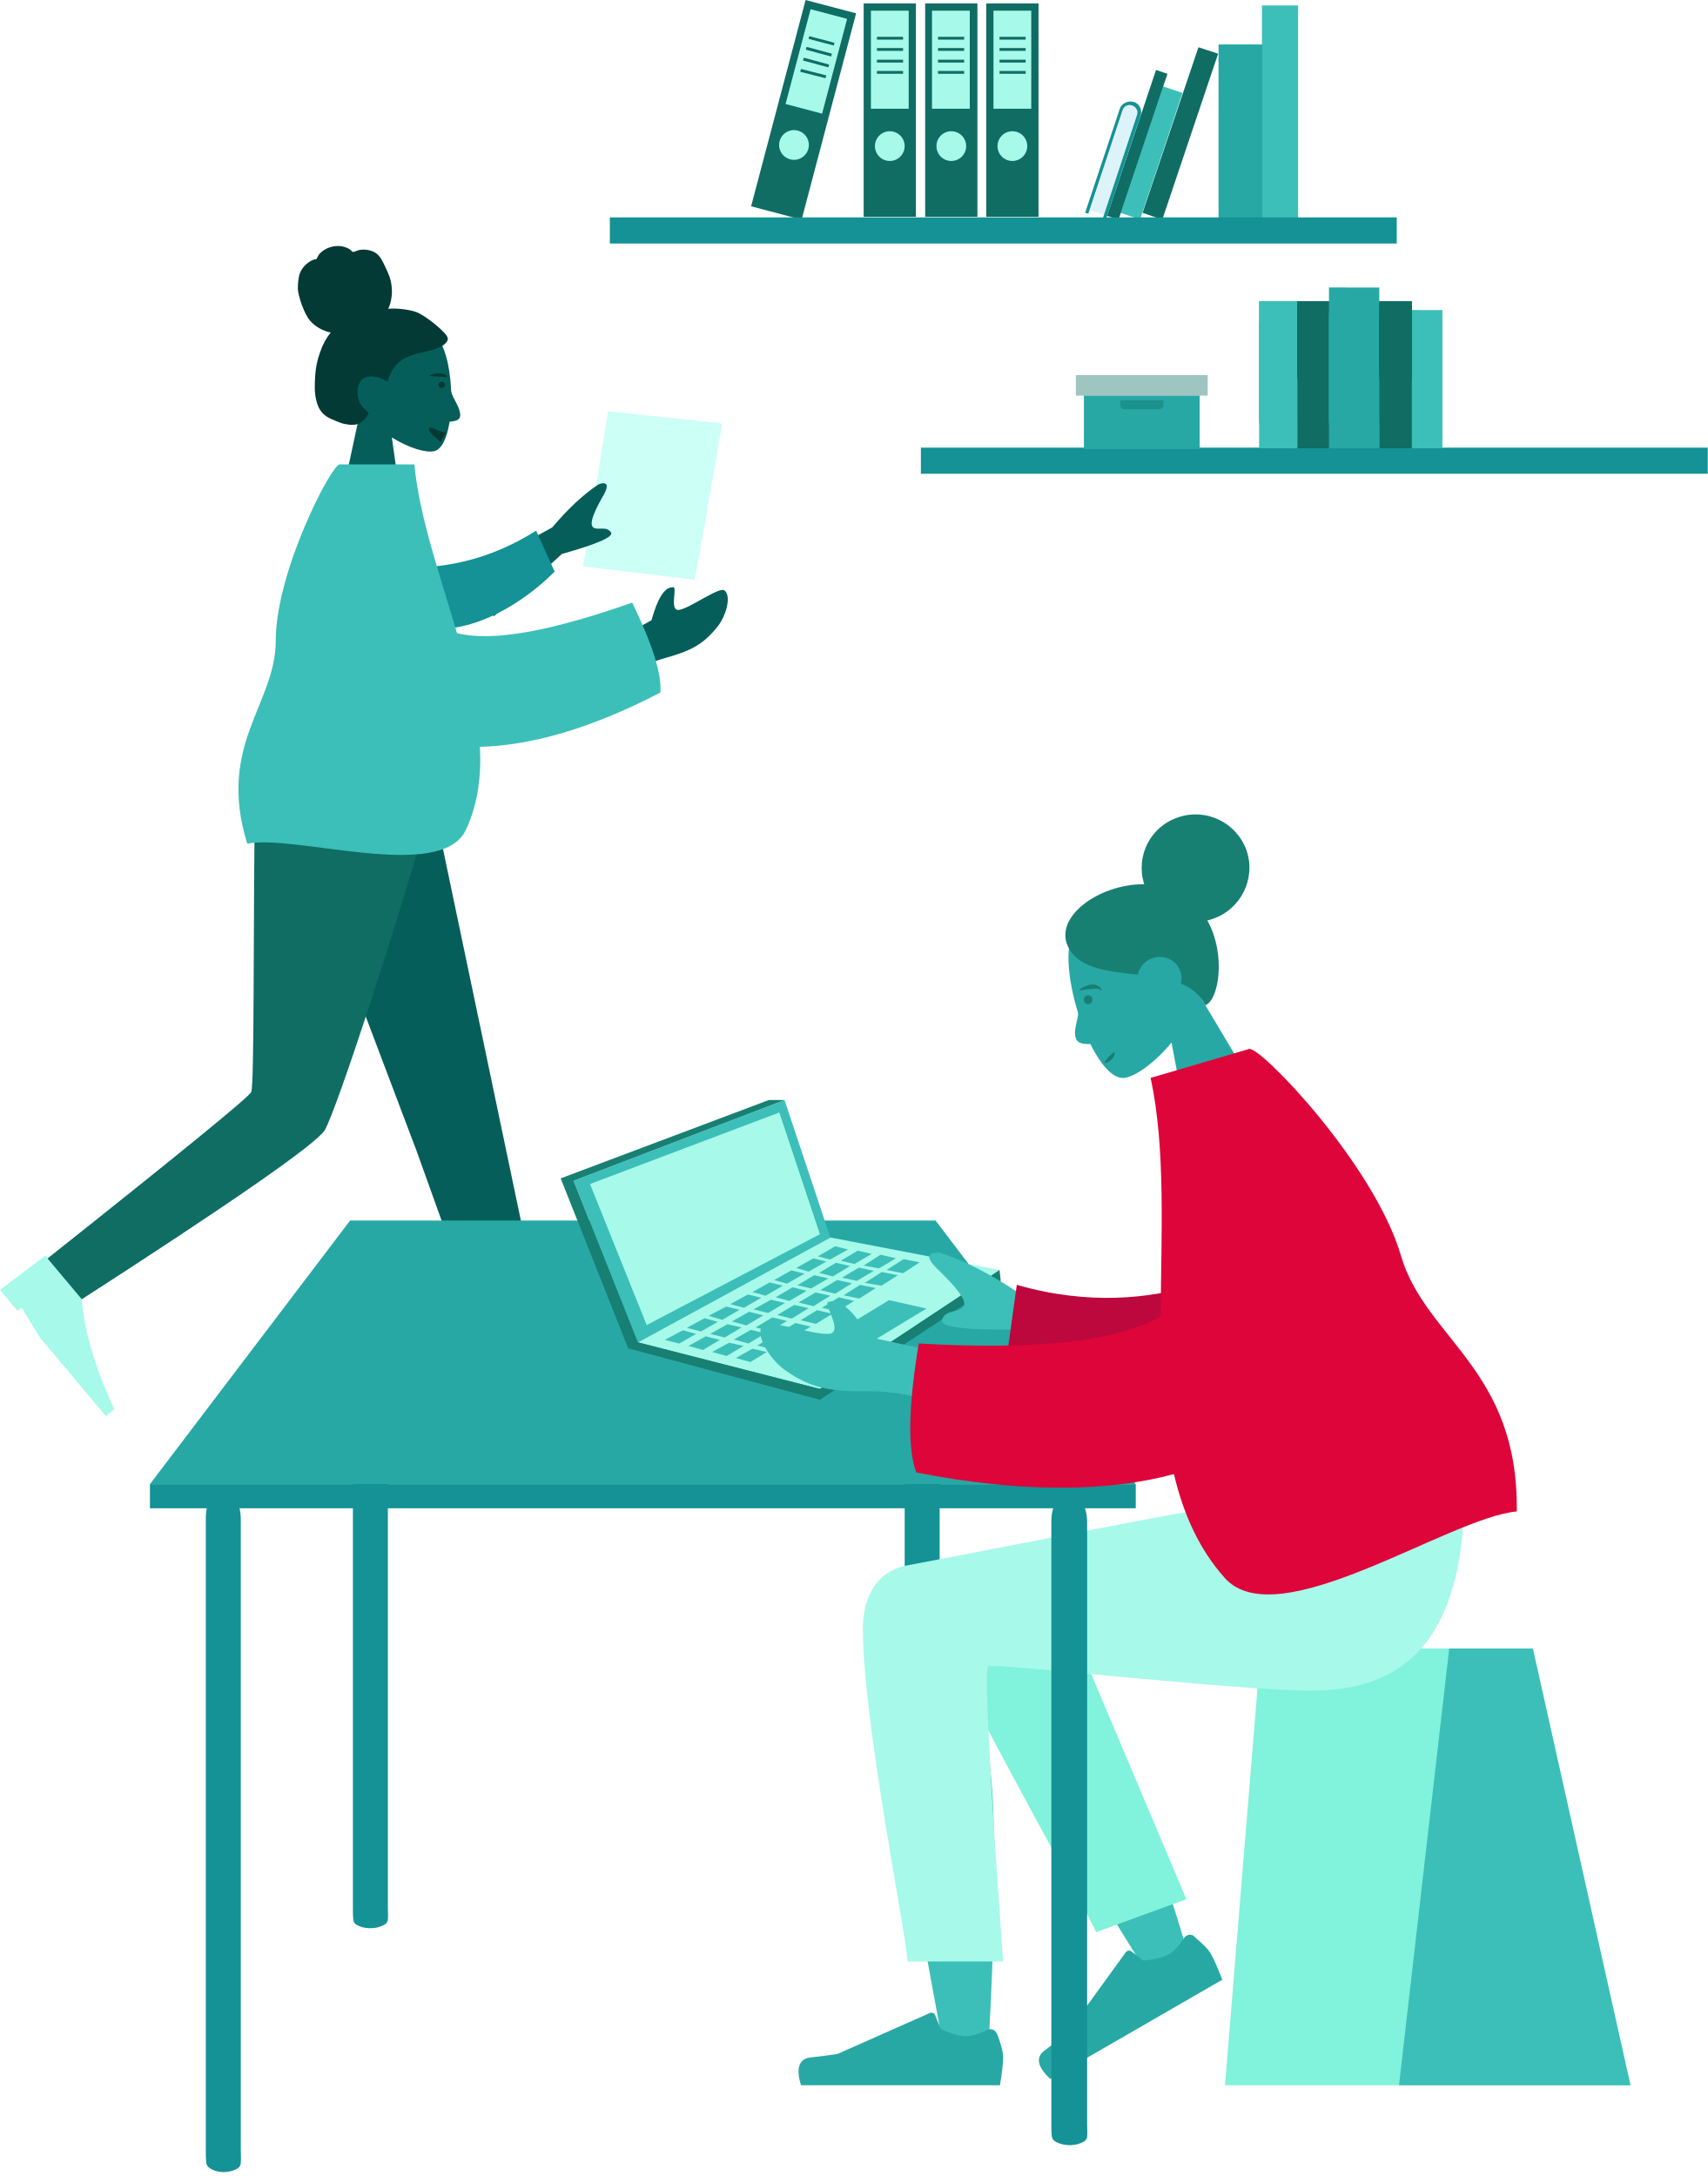
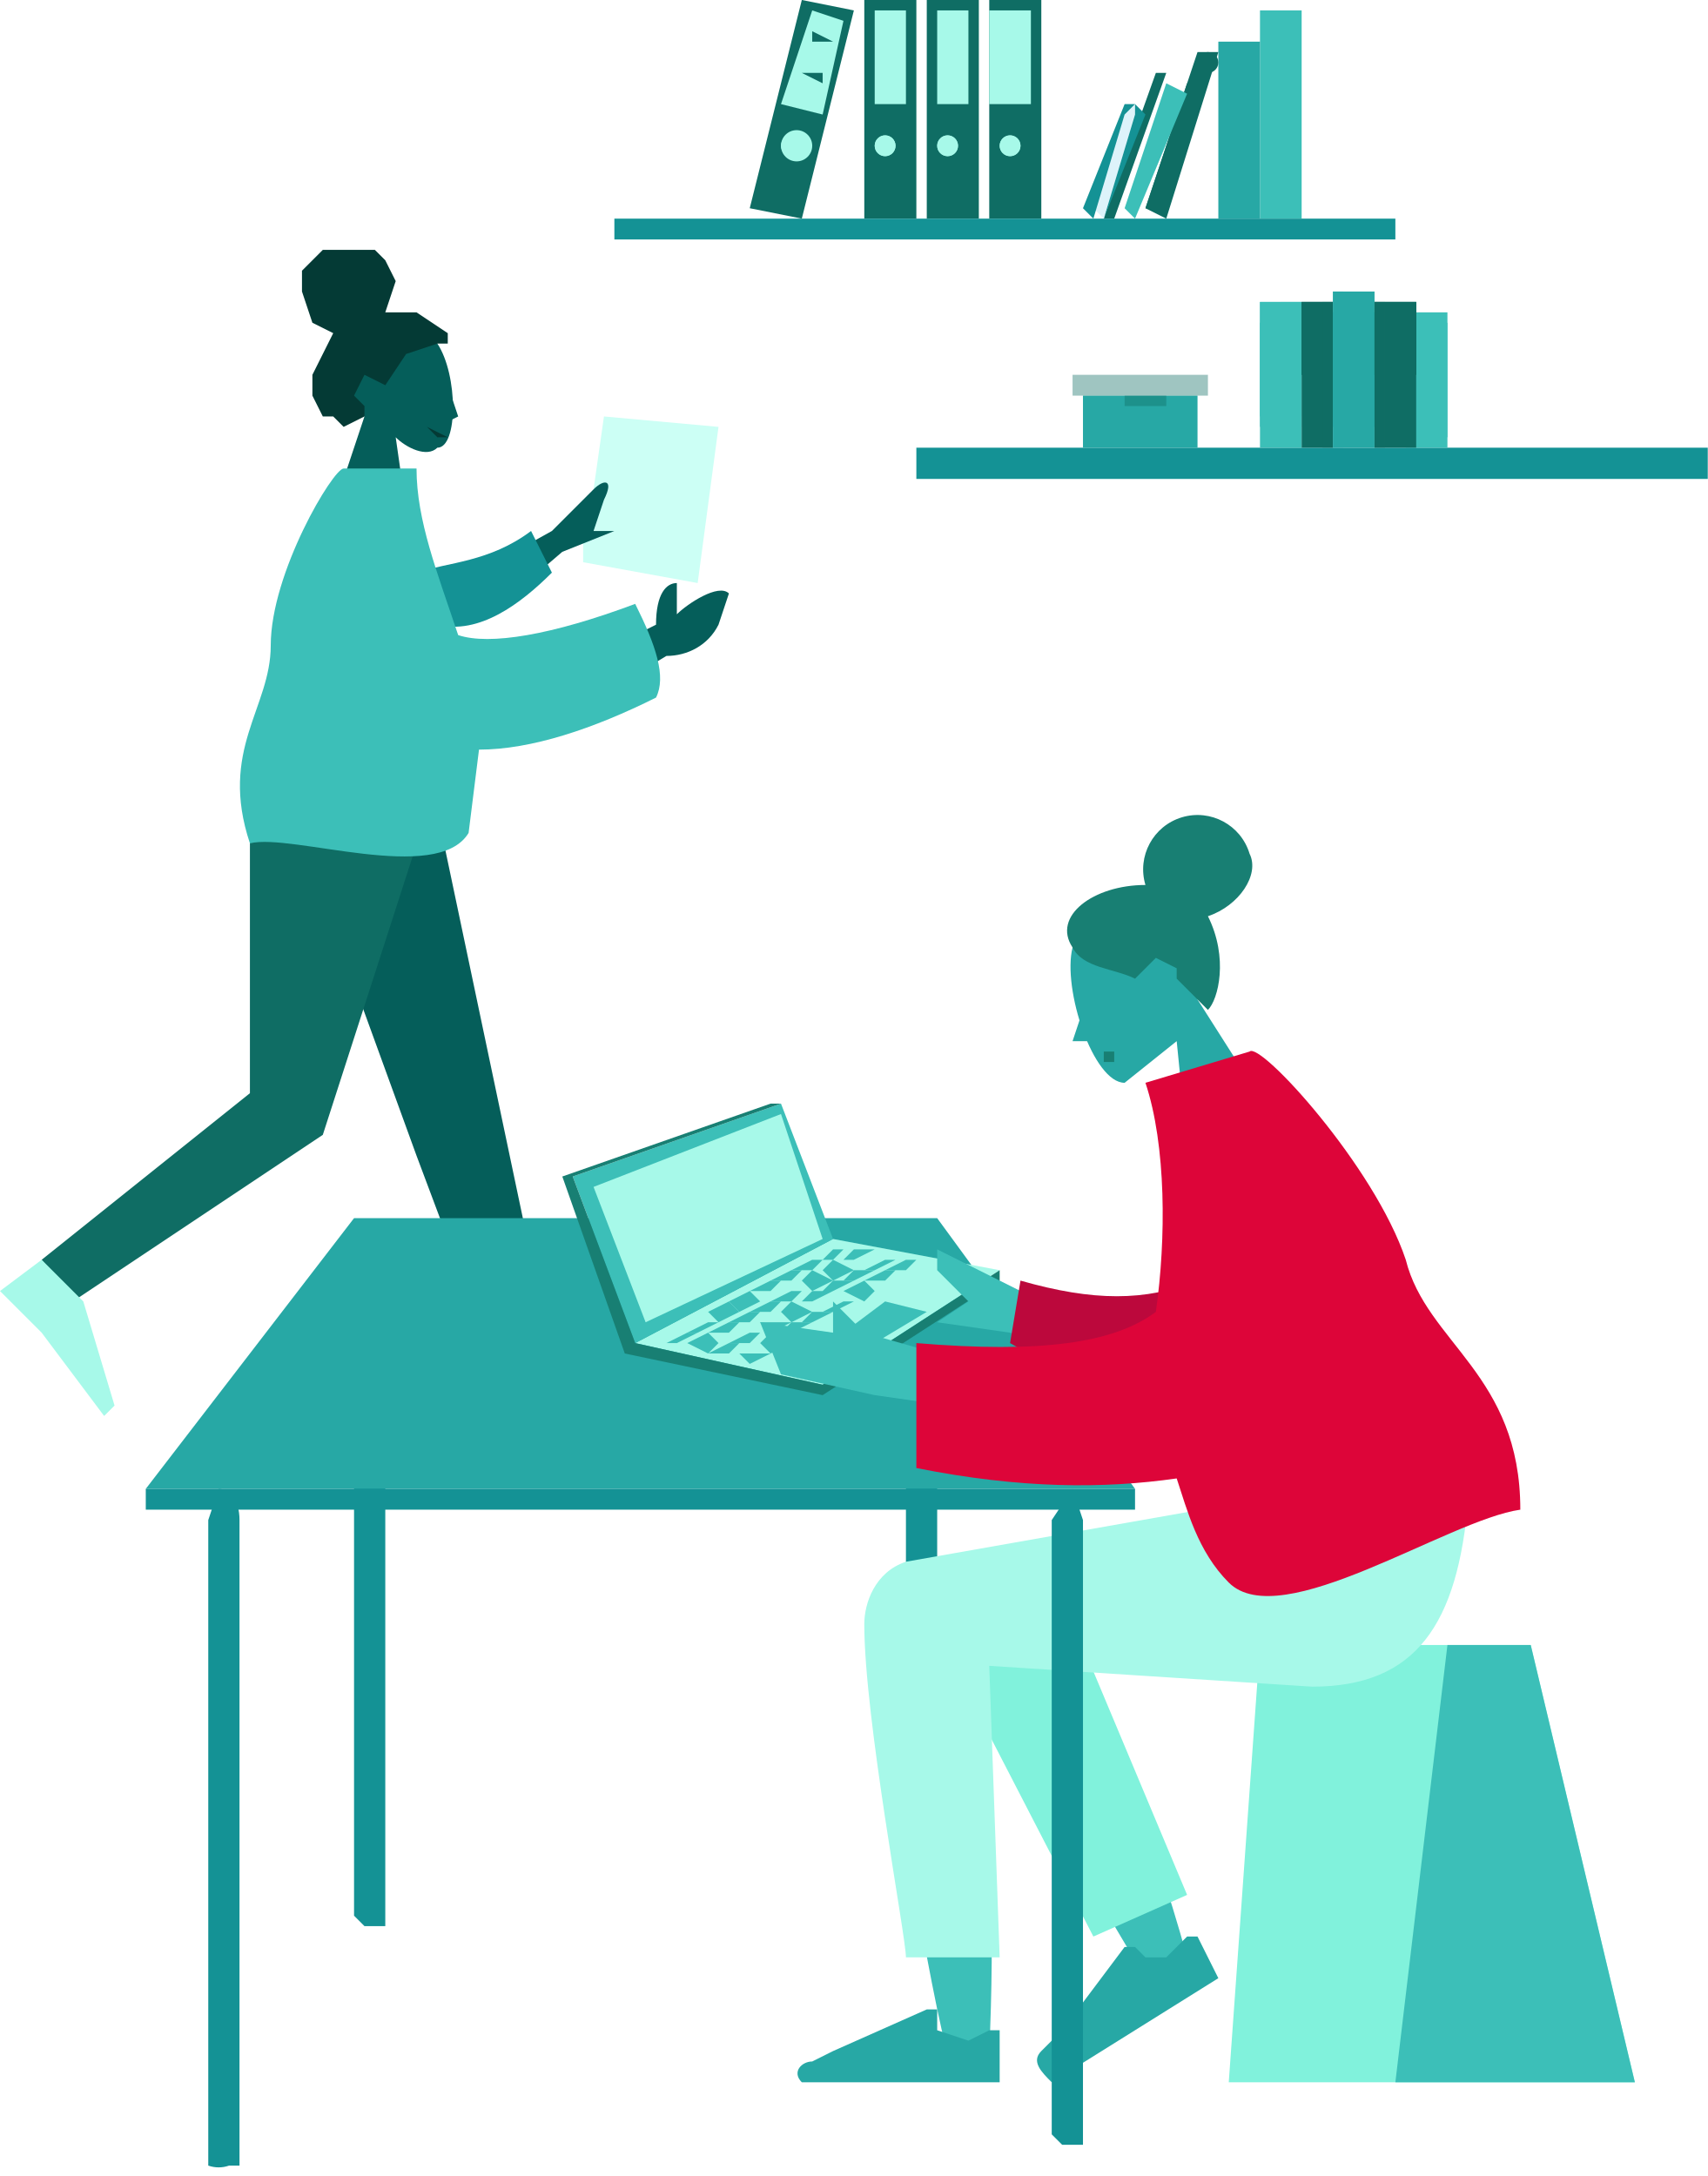
- <svg xmlns="http://www.w3.org/2000/svg" width="164" height="209" viewBox="0 0 164 209" fill="none">
-   <path d="M56.003 54.403L66.693 55.677C66.963 54.673 69.356 40.664 69.356 40.664L58.396 39.506C58.396 39.506 57.817 43.056 57.238 46.684C57.161 47.109 57.122 47.495 57.045 47.919C57.006 48.228 56.929 48.575 56.891 48.884C56.852 49.038 56.852 49.193 56.813 49.347C56.775 49.579 56.736 49.849 56.698 50.081C56.698 50.158 56.698 50.235 56.698 50.312C56.736 50.428 56.775 50.544 56.852 50.621C57.238 51.007 58.126 50.466 58.589 51.123C58.782 51.431 58.048 51.894 56.312 52.473C56.157 53.438 56.041 54.133 56.003 54.403Z" fill="#CCFFF5" />
-   <path d="M58.859 65.749C60.558 64.514 62.14 63.704 63.606 63.28C66.424 62.508 67.543 61.89 68.932 60.154C69.666 59.227 70.283 57.336 69.588 56.719C69.125 56.294 66.385 58.34 65.266 58.571C64.147 58.803 65.189 56.14 64.571 56.41C63.8 56.41 63.143 57.49 62.565 59.575L58.628 61.736L58.859 65.749Z" fill="#055E5A" />
-   <path d="M27.56 77.637L40.025 110.596L48.747 134.91H53.726L41.723 77.637H27.56Z" fill="#055E5A" />
-   <path d="M24.472 77.637C24.317 88.945 24.433 104.189 24.125 104.884C23.932 105.347 17.371 110.711 4.48 120.939L7.066 125.3C22.349 115.458 30.377 109.862 31.187 108.55C32.345 106.582 38.25 88.443 41.299 77.637H24.472Z" fill="#0F6D64" />
-   <path d="M0 123.897L4.343 120.606L7.84 124.775C8.113 127.922 9.148 131.436 10.97 135.349L10.171 136.019L3.846 128.48L2.072 125.585L1.687 125.908L0 123.897Z" fill="#A7F9E9" />
-   <path d="M48.284 139.579L48.554 134.138H53.996C56.582 135.952 59.939 137.418 64.108 138.537V139.579H54.266L50.908 139.078V139.579H48.284Z" fill="#A7F9E9" />
-   <path d="M34.584 39.546C33.387 38.156 32.577 36.419 32.731 34.49C33.117 28.932 40.836 30.167 42.341 32.946C43.846 35.763 43.653 42.826 41.723 43.328C40.952 43.521 39.292 43.058 37.632 42.016L38.675 49.464H32.461L34.584 39.546Z" fill="#055E5A" />
-   <path d="M39.871 29.935C39.022 29.665 37.787 29.588 37.285 29.665C37.594 28.97 37.71 28.16 37.594 27.388C37.517 26.655 37.169 25.999 36.861 25.343C36.706 25.034 36.552 24.725 36.32 24.493C36.089 24.262 35.78 24.108 35.433 24.03C35.085 23.953 34.738 23.953 34.429 24.03C34.275 24.069 34.159 24.146 34.005 24.185C33.85 24.223 33.773 24.146 33.696 24.03C33.426 23.799 33.04 23.683 32.731 23.644C32.345 23.606 31.998 23.644 31.65 23.76C31.303 23.876 30.994 24.069 30.724 24.339C30.608 24.455 30.531 24.609 30.454 24.764C30.415 24.841 30.415 24.879 30.377 24.879C30.3 24.918 30.261 24.918 30.184 24.918C29.605 25.111 29.103 25.574 28.833 26.153C28.679 26.5 28.602 27.079 28.602 27.774C28.64 28.43 29.219 30.205 29.798 30.823C30.3 31.402 31.033 31.788 31.766 31.942C31.303 32.482 30.956 33.177 30.724 33.872C30.454 34.605 30.3 35.415 30.261 36.187C30.223 36.959 30.184 37.731 30.377 38.464C30.531 39.159 30.879 39.738 31.496 40.085C31.766 40.24 32.075 40.355 32.345 40.471C32.615 40.587 32.924 40.703 33.233 40.741C33.812 40.857 34.468 40.857 34.892 40.394C35.047 40.24 35.24 40.008 35.355 39.815C35.394 39.738 35.433 39.699 35.355 39.622C35.278 39.545 35.201 39.468 35.124 39.391C34.661 39.005 34.391 38.503 34.352 37.924C34.275 37.306 34.429 36.535 35.047 36.264C35.78 35.956 36.59 36.303 37.208 36.65C37.478 35.685 38.057 34.798 38.945 34.373C39.909 33.872 41.067 33.833 42.071 33.408C42.341 33.293 42.611 33.177 42.804 32.945C42.881 32.868 42.997 32.714 42.997 32.598C43.035 32.444 42.92 32.289 42.843 32.173C42.379 31.556 40.72 30.205 39.871 29.935Z" fill="#043A35" />
-   <path d="M43.267 37.114C43.228 38.041 44.077 38.812 44.193 39.739C44.309 40.665 43.113 40.395 42.495 40.626" fill="#055E5A" />
-   <path d="M42.843 41.514C42.225 41.514 41.801 41.128 41.222 41.051C41.067 41.63 42.032 42.093 42.302 42.479" fill="#043A35" />
-   <path d="M42.418 37.27C42.589 37.27 42.727 37.132 42.727 36.961C42.727 36.791 42.589 36.652 42.418 36.652C42.248 36.652 42.109 36.791 42.109 36.961C42.109 37.132 42.248 37.27 42.418 37.27Z" fill="#043A35" />
-   <path d="M42.958 36.227C42.804 35.687 41.569 35.802 41.222 36.111L42.958 36.227Z" fill="#043A35" />
-   <path d="M44.039 55.6L53.031 50.66C54.536 48.885 56.003 47.495 57.47 46.53C57.894 46.337 58.705 46.222 57.971 47.534C57.238 48.807 56.543 50.197 56.929 50.621C57.315 51.007 58.203 50.467 58.666 51.123C58.975 51.548 57.392 52.242 53.958 53.207L47.435 59.189L44.039 55.6Z" fill="#055E5A" />
-   <path d="M39.639 54.519C42.804 54.481 46.972 53.825 51.487 50.969L53.263 54.905C50.175 57.993 45.814 60.501 42.032 60.386C39.022 60.27 37.478 56.681 39.639 54.519Z" fill="#149295" />
-   <path d="M43.885 60.81C47.243 61.659 52.839 60.656 60.712 57.877C62.68 61.929 63.568 64.785 63.413 66.522C56.66 70.034 50.871 71.616 46.085 71.732C46.239 74.549 45.892 77.251 44.734 79.721C42.341 84.776 28.409 80.107 23.739 81.033C20.806 71.5 26.48 67.641 26.48 61.543C26.48 54.867 31.844 44.601 32.616 44.601H39.794C40.257 49.618 42.264 55.252 43.885 60.81Z" fill="#3CBFB8" />
-   <path d="M99.73 0.332H94.713V20.825H99.73V0.332Z" fill="#0F6D64" />
-   <path d="M99.035 1.027H95.407V10.444H99.035V1.027Z" fill="#A7F9E9" />
-   <path d="M98.495 6.816H95.986V7.087H98.495V6.816Z" fill="#0F6D64" />
-   <path d="M98.495 5.735H95.986V6.006H98.495V5.735Z" fill="#0F6D64" />
-   <path d="M98.495 4.616H95.986V4.886H98.495V4.616Z" fill="#0F6D64" />
-   <path d="M98.495 3.536H95.986V3.806H98.495V3.536Z" fill="#0F6D64" />
-   <path d="M97.221 15.461C98.01 15.461 98.649 14.822 98.649 14.033C98.649 13.245 98.01 12.605 97.221 12.605C96.432 12.605 95.793 13.245 95.793 14.033C95.793 14.822 96.432 15.461 97.221 15.461Z" fill="#A7F9E9" />
-   <path d="M97.221 15.115C97.818 15.115 98.302 14.632 98.302 14.035C98.302 13.438 97.818 12.954 97.221 12.954C96.624 12.954 96.141 13.438 96.141 14.035C96.141 14.632 96.624 15.115 97.221 15.115Z" fill="#A7F9E9" />
-   <path d="M93.863 0.332H88.846V20.825H93.863V0.332Z" fill="#0F6D64" />
-   <path d="M93.13 1.027H89.502V10.444H93.13V1.027Z" fill="#A7F9E9" />
-   <path d="M92.59 6.816H90.081V7.087H92.59V6.816Z" fill="#0F6D64" />
-   <path d="M92.59 5.735H90.081V6.006H92.59V5.735Z" fill="#0F6D64" />
-   <path d="M92.59 4.616H90.081V4.886H92.59V4.616Z" fill="#0F6D64" />
-   <path d="M92.59 3.536H90.081V3.806H92.59V3.536Z" fill="#0F6D64" />
-   <path d="M91.355 15.461C92.143 15.461 92.783 14.822 92.783 14.033C92.783 13.245 92.143 12.605 91.355 12.605C90.566 12.605 89.927 13.245 89.927 14.033C89.927 14.822 90.566 15.461 91.355 15.461Z" fill="#A7F9E9" />
-   <path d="M91.355 15.115C91.952 15.115 92.436 14.632 92.436 14.035C92.436 13.438 91.952 12.954 91.355 12.954C90.758 12.954 90.274 13.438 90.274 14.035C90.274 14.632 90.758 15.115 91.355 15.115Z" fill="#A7F9E9" />
-   <path d="M87.959 0.332H82.941V20.825H87.959V0.332Z" fill="#0F6D64" />
-   <path d="M87.263 1.027H83.636V10.444H87.263V1.027Z" fill="#A7F9E9" />
-   <path d="M86.723 6.816H84.215V7.087H86.723V6.816Z" fill="#0F6D64" />
-   <path d="M86.723 5.735H84.215V6.006H86.723V5.735Z" fill="#0F6D64" />
-   <path d="M86.723 4.616H84.215V4.886H86.723V4.616Z" fill="#0F6D64" />
-   <path d="M86.723 3.536H84.215V3.806H86.723V3.536Z" fill="#0F6D64" />
-   <path d="M85.449 15.461C86.238 15.461 86.877 14.822 86.877 14.033C86.877 13.245 86.238 12.605 85.449 12.605C84.661 12.605 84.022 13.245 84.022 14.033C84.022 14.822 84.661 15.461 85.449 15.461Z" fill="#A7F9E9" />
-   <path d="M85.449 15.115C86.046 15.115 86.529 14.632 86.529 14.035C86.529 13.438 86.046 12.954 85.449 12.954C84.852 12.954 84.368 13.438 84.368 14.035C84.368 14.632 84.852 15.115 85.449 15.115Z" fill="#A7F9E9" />
-   <path d="M77.363 -0L72.131 19.814L76.982 21.095L82.214 1.28L77.363 -0Z" fill="#0F6D64" />
-   <path d="M77.844 0.885L75.44 9.99L78.948 10.916L81.351 1.811L77.844 0.885Z" fill="#A7F9E9" />
-   <path d="M76.844 6.894L79.275 7.512L79.352 7.242L76.921 6.624L76.844 6.894Z" fill="#0F6D64" />
-   <path d="M77.114 5.813L79.546 6.469L79.623 6.199L77.191 5.543L77.114 5.813Z" fill="#0F6D64" />
-   <path d="M77.384 4.771L79.815 5.427L79.892 5.157L77.461 4.501L77.384 4.771Z" fill="#0F6D64" />
-   <path d="M77.716 3.472L77.647 3.733L80.073 4.373L80.142 4.112L77.716 3.472Z" fill="#0F6D64" />
-   <path d="M77.63 14.289C77.831 13.526 77.376 12.745 76.613 12.543C75.851 12.342 75.07 12.797 74.868 13.56C74.667 14.322 75.122 15.104 75.885 15.305C76.647 15.506 77.428 15.051 77.63 14.289Z" fill="#A7F9E9" />
-   <path d="M77.284 14.194C77.436 13.617 77.092 13.026 76.515 12.873C75.938 12.721 75.347 13.065 75.194 13.642C75.042 14.219 75.386 14.81 75.963 14.963C76.54 15.115 77.131 14.771 77.284 14.194Z" fill="#A7F9E9" />
-   <path d="M124.661 0.525H121.188V21.096H124.661V0.525Z" fill="#3CBFB8" />
-   <path d="M123.388 3.303H122.5V19.705H123.388V3.303Z" fill="#3CBFB8" />
-   <path d="M121.226 4.27H117.02V21.096H121.226V4.27Z" fill="#27A8A5" />
-   <path fill-rule="evenodd" clip-rule="evenodd" d="M109.725 20.44L115.089 4.539L116.98 5.157L111.616 21.096L109.725 20.44Z" fill="#0F6D64" />
-   <path d="M116.001 6.606C116.089 6.343 115.947 6.059 115.684 5.971C115.422 5.883 115.137 6.024 115.049 6.287C114.961 6.55 115.103 6.834 115.365 6.922C115.628 7.01 115.912 6.869 116.001 6.606Z" fill="#0F6D64" />
-   <path d="M114.478 7.808L110.427 19.883L111.415 20.214L115.466 8.139L114.478 7.808Z" fill="#0F6D64" />
-   <path d="M111.694 8.301L107.618 20.449L109.484 21.075L113.56 8.927L111.694 8.301Z" fill="#3CBFB8" />
-   <path d="M111.016 6.719L106.314 20.733L107.412 21.102L112.114 7.088L111.016 6.719Z" fill="#0F6D64" />
-   <path fill-rule="evenodd" clip-rule="evenodd" d="M107.796 10.637L104.631 20.17L106.059 20.633L109.223 11.101C109.339 10.715 109.146 10.29 108.76 10.174C108.336 10.02 107.911 10.252 107.796 10.637Z" fill="#DDF3FA" />
-   <path fill-rule="evenodd" clip-rule="evenodd" d="M107.525 10.483L104.206 20.441L104.515 20.518L107.795 10.599C107.911 10.213 108.336 9.982 108.722 10.136C109.107 10.252 109.339 10.676 109.185 11.062L105.904 20.981L106.213 21.058L109.532 11.101C109.725 10.561 109.416 9.943 108.876 9.789C108.297 9.634 107.68 9.943 107.525 10.483Z" fill="#149295" />
-   <path d="M58.565 23.389L134.131 23.389L134.131 20.88L58.565 20.88L58.565 23.389Z" fill="#149295" />
-   <path d="M88.434 45.504L164 45.504L164 42.995L88.434 42.995L88.434 45.504Z" fill="#149295" />
-   <path d="M124.583 28.931H120.917V43.056H124.583V28.931Z" fill="#3CBFB8" />
-   <path d="M124.583 30.977H120.917V40.664H124.583V30.977Z" fill="#3CBFB8" />
-   <path d="M124.583 28.931H120.917V40.316H124.583V28.931Z" fill="#3CBFB8" />
-   <path opacity="0.4" d="M124.584 28.932H123.349V43.057H124.584V28.932Z" fill="#3CBFB8" />
-   <path d="M127.71 28.931H124.584V43.056H127.71V28.931Z" fill="#0F6D64" />
-   <path d="M127.71 29.356H124.584V36.419H127.71V29.356Z" fill="#0F6D64" />
-   <path d="M127.71 28.931H124.584V35.993H127.71V28.931Z" fill="#0F6D64" />
-   <path opacity="0.4" d="M127.71 28.932H126.668V43.057H127.71V28.932Z" fill="#0F6D64" />
-   <path d="M138.516 29.78H135.158V43.056H138.516V29.78Z" fill="#3CBFB8" />
-   <path d="M138.516 30.784H135.158V42.092H138.516V30.784Z" fill="#3CBFB8" />
-   <path d="M138.13 39.005H135.583V39.468H138.13V39.005Z" fill="#3CBFB8" />
-   <path d="M138.13 38.079H135.583V38.542H138.13V38.079Z" fill="#3CBFB8" />
-   <path d="M138.13 37.23H135.583V37.693H138.13V37.23Z" fill="#3CBFB8" />
-   <path opacity="0.4" d="M136.277 29.78H135.158V43.056H136.277V29.78Z" fill="#3CBFB8" />
-   <path d="M132.456 27.619H127.632V43.057H132.456V27.619Z" fill="#27A8A5" />
-   <path d="M132.456 29.856H127.632V40.817H132.456V29.856Z" fill="#27A8A5" />
-   <path d="M132.456 30.319H127.632V40.315H132.456V30.319Z" fill="#27A8A5" />
-   <path opacity="0.4" d="M129.253 27.619H127.632V43.057H129.253V27.619Z" fill="#27A8A5" />
-   <path d="M135.582 28.931H132.456V43.056H135.582V28.931Z" fill="#0F6D64" />
-   <path d="M135.582 29.356H132.456V36.419H135.582V29.356Z" fill="#0F6D64" />
-   <path d="M135.582 28.931H132.456V35.993H135.582V28.931Z" fill="#0F6D64" />
-   <path opacity="0.4" d="M133.498 28.931H132.456V43.056H133.498V28.931Z" fill="#0F6D64" />
-   <path d="M115.206 38H104.091V43.133H115.206V38Z" fill="#27A8A5" />
-   <path opacity="0.4" d="M115.977 36.031H103.318V37.999H115.977V36.031Z" fill="#0F6D64" />
-   <path opacity="0.4" fill-rule="evenodd" clip-rule="evenodd" d="M111.733 38.464H107.564V38.888C107.564 39.12 107.757 39.313 107.989 39.313H111.308C111.54 39.313 111.733 39.12 111.733 38.888V38.464Z" fill="#0F6D64" />
-   <path d="M35.549 125.878C34.623 125.878 33.89 127.036 33.89 128.464C33.89 128.657 33.89 128.85 33.89 129.004C33.89 129.544 33.89 130.046 33.89 130.586C33.89 131.397 33.89 132.207 33.89 133.018C33.89 134.098 33.89 135.14 33.89 136.221C33.89 137.495 33.89 138.768 33.89 140.003C33.89 141.431 33.89 142.859 33.89 144.287C33.89 145.831 33.89 147.375 33.89 148.88C33.89 150.501 33.89 152.083 33.89 153.704C33.89 155.325 33.89 156.946 33.89 158.567C33.89 160.188 33.89 161.77 33.89 163.391C33.89 164.935 33.89 166.478 33.89 168.022C33.89 169.45 33.89 170.878 33.89 172.306C33.89 173.58 33.89 174.853 33.89 176.127C33.89 177.207 33.89 178.249 33.89 179.33C33.89 180.14 33.89 180.99 33.89 181.8C33.89 182.34 33.89 182.881 33.89 183.382C33.89 183.73 33.89 184.038 33.928 184.386C33.967 184.772 34.314 184.926 34.507 185.003C34.855 185.158 35.24 185.196 35.588 185.196C35.897 185.196 36.205 185.158 36.514 185.042C36.707 184.965 37.093 184.849 37.209 184.54C37.247 184.502 37.247 184.424 37.247 184.347C37.286 184 37.247 183.652 37.247 183.305C37.247 182.803 37.247 182.263 37.247 181.761C37.247 180.99 37.247 180.179 37.247 179.407C37.247 178.404 37.247 177.362 37.247 176.358C37.247 175.162 37.247 173.927 37.247 172.731C37.247 171.38 37.247 169.99 37.247 168.64C37.247 167.173 37.247 165.706 37.247 164.24C37.247 162.696 37.247 161.152 37.247 159.609C37.247 158.026 37.247 156.483 37.247 154.9C37.247 153.357 37.247 151.774 37.247 150.23C37.247 148.725 37.247 147.22 37.247 145.715C37.247 144.287 37.247 142.898 37.247 141.47C37.247 140.196 37.247 138.923 37.247 137.61C37.247 136.491 37.247 135.411 37.247 134.291C37.247 133.404 37.247 132.516 37.247 131.628C37.247 130.972 37.247 130.355 37.247 129.699C37.247 129.351 37.247 129.004 37.247 128.657C37.247 128.618 37.247 128.541 37.247 128.502C37.247 127.036 36.475 125.878 35.549 125.878Z" fill="#149295" />
-   <path d="M88.538 125.569C87.612 125.569 86.879 126.727 86.879 128.155C86.879 128.348 86.879 128.541 86.879 128.695C86.879 129.236 86.879 129.737 86.879 130.278C86.879 131.088 86.879 131.899 86.879 132.709C86.879 133.79 86.879 134.832 86.879 135.912C86.879 137.186 86.879 138.46 86.879 139.695C86.879 141.123 86.879 142.55 86.879 143.978C86.879 145.522 86.879 147.066 86.879 148.571C86.879 150.192 86.879 151.774 86.879 153.395C86.879 155.016 86.879 156.637 86.879 158.258C86.879 159.879 86.879 161.461 86.879 163.082C86.879 164.626 86.879 166.17 86.879 167.713C86.879 169.141 86.879 170.569 86.879 171.997C86.879 173.271 86.879 174.545 86.879 175.818C86.879 176.899 86.879 177.941 86.879 179.021C86.879 179.832 86.879 180.681 86.879 181.491C86.879 182.032 86.879 182.572 86.879 183.074C86.879 183.421 86.879 183.73 86.918 184.077C86.956 184.463 87.303 184.617 87.496 184.695C87.844 184.849 88.23 184.888 88.577 184.888C88.886 184.888 89.195 184.849 89.503 184.733C89.696 184.656 90.082 184.54 90.198 184.232C90.237 184.193 90.237 184.116 90.237 184.039C90.275 183.691 90.237 183.344 90.237 182.997C90.237 182.495 90.237 181.954 90.237 181.453C90.237 180.681 90.237 179.87 90.237 179.099C90.237 178.095 90.237 177.053 90.237 176.05C90.237 174.853 90.237 173.618 90.237 172.422C90.237 171.071 90.237 169.682 90.237 168.331C90.237 166.864 90.237 165.398 90.237 163.931C90.237 162.388 90.237 160.844 90.237 159.3C90.237 157.718 90.237 156.174 90.237 154.592C90.237 153.048 90.237 151.466 90.237 149.922C90.237 148.417 90.237 146.912 90.237 145.406C90.237 143.978 90.237 142.589 90.237 141.161C90.237 139.888 90.237 138.614 90.237 137.302C90.237 136.183 90.237 135.102 90.237 133.983C90.237 133.095 90.237 132.207 90.237 131.32C90.237 130.664 90.237 130.046 90.237 129.39C90.237 129.043 90.237 128.695 90.237 128.348C90.237 128.309 90.237 128.232 90.237 128.194C90.237 126.689 89.465 125.569 88.538 125.569Z" fill="#149295" />
-   <path d="M21.424 142.975C20.498 142.975 19.765 144.248 19.765 145.831C19.765 146.023 19.765 146.255 19.765 146.448C19.765 147.027 19.765 147.606 19.765 148.185C19.765 149.072 19.765 149.999 19.765 150.886C19.765 152.044 19.765 153.24 19.765 154.398C19.765 155.788 19.765 157.216 19.765 158.605C19.765 160.187 19.765 161.77 19.765 163.313C19.765 165.012 19.765 166.71 19.765 168.408C19.765 170.183 19.765 171.958 19.765 173.734C19.765 175.548 19.765 177.323 19.765 179.137C19.765 180.912 19.765 182.687 19.765 184.463C19.765 186.161 19.765 187.859 19.765 189.557C19.765 191.139 19.765 192.722 19.765 194.304C19.765 195.693 19.765 197.121 19.765 198.511C19.765 199.707 19.765 200.865 19.765 202.061C19.765 202.988 19.765 203.875 19.765 204.801C19.765 205.38 19.765 205.998 19.765 206.577C19.765 206.963 19.765 207.31 19.803 207.696C19.842 208.12 20.189 208.275 20.382 208.391C20.73 208.545 21.115 208.622 21.463 208.622C21.771 208.622 22.08 208.584 22.389 208.468C22.582 208.391 22.968 208.275 23.084 207.928C23.122 207.85 23.122 207.812 23.122 207.735C23.161 207.349 23.122 206.963 23.122 206.577C23.122 205.998 23.122 205.419 23.122 204.84C23.122 203.952 23.122 203.103 23.122 202.216C23.122 201.096 23.122 199.939 23.122 198.819C23.122 197.469 23.122 196.118 23.122 194.806C23.122 193.301 23.122 191.795 23.122 190.29C23.122 188.669 23.122 187.01 23.122 185.389C23.122 183.691 23.122 181.954 23.122 180.256C23.122 178.519 23.122 176.783 23.122 175.046C23.122 173.309 23.122 171.572 23.122 169.874C23.122 168.215 23.122 166.517 23.122 164.857C23.122 163.275 23.122 161.731 23.122 160.149C23.122 158.721 23.122 157.293 23.122 155.903C23.122 154.668 23.122 153.433 23.122 152.237C23.122 151.234 23.122 150.269 23.122 149.265C23.122 148.571 23.122 147.837 23.122 147.143C23.122 146.757 23.122 146.371 23.122 145.985C23.122 145.946 23.122 145.869 23.122 145.831C23.084 144.248 22.35 142.975 21.424 142.975Z" fill="#149295" />
-   <path d="M14.399 142.55L33.619 117.232H89.85L109.069 142.55H14.399Z" fill="#27A8A5" />
-   <path d="M109.069 142.55H14.399V144.865H109.069V142.55Z" fill="#149295" />
-   <path d="M147.2 158.334H121.073L117.638 200.285H156.579L147.2 158.334Z" fill="#81F2DC" />
-   <path d="M147.2 158.335H139.173L134.349 200.286H156.578L147.2 158.335Z" fill="#3CBFB8" />
-   <path d="M91.24 151.155C88.461 149.496 83.791 151.618 83.791 154.011C83.791 161.189 90.352 194.92 90.661 197.081C91.008 199.204 94.674 199.783 94.867 197.081C95.215 192.798 95.832 177.978 95.215 171.108C94.945 168.291 94.674 165.589 94.404 163.158C97.839 169.371 103.126 178.209 110.305 189.749L114.203 187.973C111.154 177.9 108.645 170.761 106.677 166.631C103.319 159.53 100.193 153.432 98.843 151.271C96.797 147.913 93.169 149.11 91.24 151.155Z" fill="#3CBFB8" />
-   <path d="M113.932 182.415L100.54 150.73C97.337 145.559 88.345 151.772 89.425 154.782C91.895 161.575 104.516 183.535 105.249 185.58L113.932 182.415Z" fill="#81F2DC" />
-   <path d="M114.69 186.007C115.529 186.715 116.068 187.248 116.3 187.695C116.614 188.232 116.945 189.047 117.381 190.146C116.771 190.507 111.238 193.685 100.866 199.684C99.622 198.52 99.434 197.61 100.304 196.953C101.173 196.297 101.879 195.768 102.441 195.335L108.134 187.481C108.264 187.333 108.456 187.31 108.623 187.407L109.797 188.307C110.874 188.216 111.698 188.024 112.236 187.71C112.682 187.478 113.163 186.953 113.732 186.123C113.958 185.808 114.361 185.728 114.675 185.955C114.656 185.988 114.69 186.007 114.69 186.007Z" fill="#27A8A5" />
-   <path d="M95.755 195.345C96.141 196.348 96.334 197.12 96.334 197.622C96.334 198.239 96.219 199.127 96.026 200.285C95.331 200.285 88.963 200.285 76.922 200.285C76.42 198.664 76.729 197.776 77.771 197.622C78.852 197.506 79.739 197.39 80.434 197.274L89.31 193.338C89.465 193.261 89.696 193.338 89.773 193.492L90.352 194.882C91.356 195.345 92.128 195.576 92.745 195.576C93.247 195.576 93.942 195.383 94.829 194.959C95.177 194.804 95.562 194.959 95.717 195.306C95.717 195.345 95.755 195.345 95.755 195.345Z" fill="#27A8A5" />
-   <path d="M82.865 156.442C82.865 165.434 87.149 186.391 87.149 188.398H96.334C94.984 169.68 94.52 160.224 94.906 160.031C95.485 159.723 118.95 162.386 125.974 162.386C136.124 162.386 140.331 155.979 140.64 144.131H120.533C116.442 144.555 95.099 148.878 87.149 150.344C83.791 150.962 82.865 153.972 82.865 156.442Z" fill="#A7F9E9" />
-   <path d="M95.987 121.98L78.736 133.403L61.253 128.926L79.739 118.854L95.987 121.98Z" fill="#A7F9E9" />
-   <path d="M79.739 118.854L75.34 105.655L55.078 113.413L61.253 128.927L79.739 118.854Z" fill="#3CBFB8" />
-   <path d="M55.078 113.412L75.339 105.654H73.834L53.843 113.18L60.327 129.505L78.736 134.445L96.103 123.021L95.987 121.979L78.736 133.403L61.253 128.926L55.078 113.412Z" fill="#187F73" />
-   <path d="M88.964 125.685L85.375 124.875L80.628 127.77L84.063 128.657L88.964 125.685Z" fill="#3CBFB8" />
-   <path d="M81.438 120.012L80.203 119.703L78.543 120.668L79.701 120.977L81.438 120.012Z" fill="#3CBFB8" />
-   <path d="M83.714 120.436L82.363 120.127L80.742 121.092L82.054 121.401L83.714 120.436Z" fill="#3CBFB8" />
-   <path d="M86.03 120.86L84.563 120.513L82.942 121.555L84.409 121.825L86.03 120.86Z" fill="#3CBFB8" />
-   <path d="M88.307 121.246L86.763 120.938L85.143 121.98L86.725 122.288L88.307 121.246Z" fill="#3CBFB8" />
-   <path d="M79.353 121.17L78.118 120.861L76.459 121.788L77.655 122.135L79.353 121.17Z" fill="#3CBFB8" />
-   <path d="M81.631 121.596L80.28 121.287L78.659 122.252L79.971 122.599L81.631 121.596Z" fill="#3CBFB8" />
-   <path d="M83.908 122.059L82.48 121.75L80.859 122.715L82.287 123.024L83.908 122.059Z" fill="#3CBFB8" />
-   <path d="M86.223 122.484L84.68 122.175L83.059 123.217L84.641 123.487L86.223 122.484Z" fill="#3CBFB8" />
-   <path d="M77.269 122.327L75.995 122.019L74.336 122.945L75.571 123.292L77.269 122.327Z" fill="#3CBFB8" />
-   <path d="M79.546 122.79L78.195 122.481L76.574 123.446L77.886 123.755L79.546 122.79Z" fill="#3CBFB8" />
-   <path d="M81.823 123.253L80.395 122.944L78.774 123.909L80.202 124.257L81.823 123.253Z" fill="#3CBFB8" />
-   <path d="M84.1 123.717L82.595 123.408L81.013 124.412L82.518 124.72L84.1 123.717Z" fill="#3CBFB8" />
-   <path d="M75.186 123.486L73.912 123.177L72.253 124.103L73.526 124.45L75.186 123.486Z" fill="#3CBFB8" />
-   <path d="M77.463 123.986L76.112 123.639L74.491 124.604L75.803 124.951L77.463 123.986Z" fill="#3CBFB8" />
-   <path d="M79.739 124.449L78.311 124.141L76.69 125.105L78.118 125.453L79.739 124.449Z" fill="#3CBFB8" />
-   <path d="M82.016 124.951L80.55 124.604L78.929 125.607L80.434 125.954L82.016 124.951Z" fill="#3CBFB8" />
-   <path d="M73.102 124.643L71.828 124.334L70.13 125.26L71.442 125.608L73.102 124.643Z" fill="#3CBFB8" />
-   <path d="M75.379 125.146L74.028 124.837L72.368 125.763L73.758 126.11L75.379 125.146Z" fill="#3CBFB8" />
-   <path d="M77.655 125.647L76.266 125.338L74.644 126.303L76.034 126.65L77.655 125.647Z" fill="#3CBFB8" />
-   <path d="M79.933 126.187L78.466 125.84L76.884 126.805L78.35 127.152L79.933 126.187Z" fill="#3CBFB8" />
-   <path d="M71.018 125.801L69.744 125.492L68.046 126.38L69.358 126.766L71.018 125.801Z" fill="#3CBFB8" />
-   <path d="M73.294 126.341L71.944 125.993L70.284 126.919L71.674 127.305L73.294 126.341Z" fill="#3CBFB8" />
-   <path d="M75.572 126.881L74.183 126.533L72.561 127.498L73.951 127.845L75.572 126.881Z" fill="#3CBFB8" />
-   <path d="M77.849 127.422L76.382 127.074L74.8 128.039L76.228 128.386L77.849 127.422Z" fill="#3CBFB8" />
-   <path d="M68.934 126.959L67.66 126.611L65.962 127.538L67.313 127.885L68.934 126.959Z" fill="#3CBFB8" />
-   <path d="M71.211 127.498L69.861 127.189L68.201 128.116L69.591 128.463L71.211 127.498Z" fill="#3CBFB8" />
-   <path d="M73.488 128.077L72.099 127.729L70.478 128.656L71.867 129.042L73.488 128.077Z" fill="#3CBFB8" />
-   <path d="M75.726 128.617L74.298 128.309L72.716 129.235L74.144 129.582L75.726 128.617Z" fill="#3CBFB8" />
-   <path d="M66.849 128.117L65.576 127.77L63.839 128.696L65.228 129.043L66.849 128.117Z" fill="#3CBFB8" />
-   <path d="M69.126 128.696L67.776 128.349L66.116 129.275L67.506 129.661L69.126 128.696Z" fill="#3CBFB8" />
-   <path d="M71.404 129.275L70.014 128.966L68.394 129.853L69.783 130.239L71.404 129.275Z" fill="#3CBFB8" />
-   <path d="M73.643 129.854L72.253 129.545L70.671 130.433L72.06 130.819L73.643 129.854Z" fill="#3CBFB8" />
-   <path d="M78.736 118.545L74.838 106.852L56.66 113.721L62.102 127.268L78.736 118.545Z" fill="#A7F9E9" />
-   <path d="M115.246 95.697C116.133 93.42 116.442 90.911 115.439 88.557C112.583 81.764 103.397 86.589 102.703 90.718C102.008 94.886 105.25 103.724 107.913 103.531C108.955 103.454 110.846 102.142 112.505 100.135L114.358 109.938L122.154 107.275L115.246 95.697Z" fill="#27A8A5" />
-   <path d="M109.881 84.929C105.481 84.89 100.927 88.209 102.702 91.181C103.821 93.072 106.562 93.304 109.263 93.612C109.417 92.918 109.919 92.262 110.691 92.03C111.81 91.644 113.007 92.223 113.354 93.304C113.47 93.69 113.508 94.076 113.393 94.462C114.396 94.886 115.245 95.504 115.747 96.546C117.02 96.121 117.792 91.721 115.94 88.402C116.133 88.364 116.287 88.325 116.48 88.248C119.182 87.322 120.61 84.389 119.722 81.726C118.796 79.024 115.863 77.596 113.2 78.484C110.459 79.371 109.032 82.227 109.881 84.929Z" fill="#187F73" />
-   <path d="M103.513 96.777C103.745 97.626 102.934 98.977 103.359 99.826C103.629 100.367 104.516 100.289 105.095 100.251" fill="#27A8A5" />
-   <path d="M103.59 95.157C103.744 95.002 103.899 94.848 104.092 94.771C104.285 94.694 104.478 94.616 104.709 94.578C104.941 94.539 105.172 94.539 105.365 94.655C105.597 94.732 105.79 94.925 105.79 95.157C105.635 95.002 105.442 94.964 105.288 94.964C105.095 94.964 104.941 94.964 104.748 95.002C104.362 95.002 104.014 95.079 103.59 95.157Z" fill="#187F73" />
-   <path d="M106.06 102.103C106.175 101.833 106.33 101.679 106.484 101.486C106.638 101.331 106.793 101.177 107.024 101.022C107.102 101.331 106.947 101.601 106.754 101.756C106.561 101.949 106.33 102.103 106.06 102.103Z" fill="#187F73" />
-   <path d="M104.633 96.421C104.855 96.345 104.974 96.104 104.898 95.882C104.823 95.66 104.582 95.541 104.36 95.617C104.138 95.692 104.019 95.933 104.094 96.155C104.17 96.377 104.411 96.496 104.633 96.421Z" fill="#187F73" />
-   <path d="M108.376 133.016L97.493 127.69C92.591 127.767 90.275 127.458 90.468 126.763C90.777 125.721 92.205 126.107 92.552 125.451C92.9 124.795 91.433 123.251 89.967 121.823C88.5 120.396 89.581 120.28 90.237 120.318C92.514 121.052 94.984 122.287 97.647 124.062L111.348 127.072L108.376 133.016Z" fill="#3CBFB8" />
-   <path d="M113.701 132.09C108.761 133.711 102.085 132.051 96.836 129.234L97.646 123.406C104.632 125.413 110.421 124.68 114.55 123.483C118.217 125.49 117.599 130.816 113.701 132.09Z" fill="#BC083C" />
-   <path d="M90.777 135.022C88.076 134.058 85.644 133.594 83.56 133.633C79.585 133.672 77.848 133.324 75.378 131.588C74.066 130.661 72.522 128.423 73.178 127.342C73.642 126.609 78.041 128.23 79.585 128.114C81.167 127.998 78.775 124.872 79.662 125.027C80.666 124.757 81.978 125.876 83.483 128.423L89.504 129.735L90.777 135.022Z" fill="#3CBFB8" />
-   <path d="M110.499 103.53L119.954 100.751C120.996 100.442 131.995 111.866 134.543 120.627C136.897 128.616 145.85 131.51 145.658 145.172C139.135 145.751 122.656 157.291 117.6 151.54C115.13 148.762 113.625 145.365 112.737 141.583C106.447 143.281 98.226 143.436 87.999 141.429C87.15 139.229 87.227 135.099 88.23 129.04C99.654 129.696 107.373 128.809 111.464 126.416C111.502 118.504 111.965 110.361 110.499 103.53Z" fill="#DD0539" />
-   <path d="M102.663 143.359C101.737 143.359 100.965 144.594 100.965 146.061C100.965 146.254 100.965 146.447 100.965 146.64C100.965 147.18 100.965 147.759 100.965 148.299C100.965 149.148 100.965 150.036 100.965 150.885C100.965 152.004 100.965 153.124 100.965 154.243C100.965 155.594 100.965 156.906 100.965 158.256C100.965 159.762 100.965 161.267 100.965 162.772C100.965 164.393 100.965 166.014 100.965 167.635C100.965 169.333 100.965 171.031 100.965 172.729C100.965 174.466 100.965 176.164 100.965 177.901C100.965 179.599 100.965 181.297 100.965 182.995C100.965 184.616 100.965 186.237 100.965 187.858C100.965 189.363 100.965 190.868 100.965 192.373C100.965 193.724 100.965 195.075 100.965 196.387C100.965 197.506 100.965 198.664 100.965 199.783C100.965 200.671 100.965 201.52 100.965 202.407C100.965 202.986 100.965 203.527 100.965 204.106C100.965 204.453 100.965 204.8 101.003 205.148C101.042 205.572 101.389 205.727 101.582 205.804C101.93 205.958 102.316 206.035 102.702 206.035C103.01 206.035 103.358 205.997 103.666 205.881C103.859 205.804 104.245 205.688 104.361 205.379C104.4 205.341 104.4 205.263 104.4 205.186C104.438 204.8 104.4 204.453 104.4 204.067C104.4 203.527 104.4 202.986 104.4 202.407C104.4 201.558 104.4 200.748 104.4 199.899C104.4 198.818 104.4 197.738 104.4 196.657C104.4 195.383 104.4 194.11 104.4 192.798C104.4 191.37 104.4 189.903 104.4 188.475C104.4 186.931 104.4 185.349 104.4 183.805C104.4 182.184 104.4 180.564 104.4 178.904C104.4 177.245 104.4 175.585 104.4 173.925C104.4 172.266 104.4 170.645 104.4 168.985C104.4 167.403 104.4 165.782 104.4 164.2C104.4 162.695 104.4 161.228 104.4 159.723C104.4 158.372 104.4 157.021 104.4 155.671C104.4 154.513 104.4 153.317 104.4 152.159C104.4 151.232 104.4 150.268 104.4 149.341C104.4 148.685 104.4 147.991 104.4 147.335C104.4 146.987 104.4 146.601 104.4 146.254C104.4 146.215 104.4 146.138 104.4 146.1C104.361 144.594 103.589 143.359 102.663 143.359Z" fill="#149295" />
+ <svg xmlns="http://www.w3.org/2000/svg" width="164" height="209" fill="none">
+   <path d="M56 54l11 2 2-15-11-1-1 7v4h2l-3 1v2z" fill="#CCFFF5" />
+   <path d="M59 66l5-3c2 0 4-1 5-3l1-3c-1-1-4 1-5 2v-3c-1 0-2 1-2 4l-4 2v4zM28 78l12 33 9 24h5L42 78H28z" fill="#055E5A" />
+   <path d="M24 78v27L4 121l3 4 24-16 10-31H24z" fill="#0F6D64" />
+   <path d="M0 124l4-3 4 4 3 10-1 1-6-8-2-2-2-2zM48 140l1-6h5l10 5v1H54l-3-1v1h-3z" fill="#A7F9E9" />
+   <path d="M35 40c-2-2-2-4-2-6 0-5 8-4 9-1 2 3 2 10 0 10-1 1-3 0-4-1l1 7h-7l3-9z" fill="#055E5A" />
+   <path d="M40 30h-3l1-3-1-2-1-1h-1-4l-1 1-1 1v2l1 3 2 1-1 2-1 2v2l1 2h1l1 1 2-1v-1l-1-1 1-2 2 1 2-3 3-1h1v-1l-3-2z" fill="#043A35" />
+   <path d="M43 37l1 3-2 1" fill="#055E5A" />
+   <path d="M43 42l-2-1 1 1M42 37zM43 36h-2 2z" fill="#043A35" />
+   <path d="M44 56l9-5 4-4c1-1 2-1 1 1l-1 3h2l-5 2-7 6-3-3z" fill="#055E5A" />
+   <path d="M40 55c3-1 7-1 11-4l2 4c-3 3-7 6-11 5-3 0-5-3-2-5z" fill="#149295" />
+   <path d="M44 61c3 1 9 0 17-3 2 4 3 7 2 9-6 3-12 5-17 5l-1 8c-3 5-17 0-21 1-3-9 2-13 2-19 0-7 6-17 7-17h7c0 5 2 10 4 16z" fill="#3CBFB8" />
+   <path d="M100 0h-5v21h5V0z" fill="#0F6D64" />
+   <path d="M99 1h-4v9h4V1z" fill="#A7F9E9" />
+   <path d="M98 7h-2 2zM98 6h-2 2zM98 5h-2 2zM98 4h-2 2z" fill="#0F6D64" />
+   <path d="M97 15a1 1 0 100-2 1 1 0 000 2z" fill="#A7F9E9" />
+   <path d="M97 15a1 1 0 100-2 1 1 0 000 2z" fill="#A7F9E9" />
+   <path d="M94 0h-5v21h5V0z" fill="#0F6D64" />
+   <path d="M93 1h-3v9h3V1z" fill="#A7F9E9" />
+   <path d="M93 7h-3 3zM93 6h-3 3zM93 5h-3 3zM93 4h-3 3z" fill="#0F6D64" />
+   <path d="M91 15a1 1 0 100-2 1 1 0 000 2z" fill="#A7F9E9" />
+   <path d="M91 15a1 1 0 100-2 1 1 0 000 2z" fill="#A7F9E9" />
+   <path d="M88 0h-5v21h5V0z" fill="#0F6D64" />
+   <path d="M87 1h-3v9h3V1z" fill="#A7F9E9" />
+   <path d="M87 7h-3 3zM87 6h-3 3zM87 5h-3 3zM87 4h-3 3z" fill="#0F6D64" />
+   <path d="M85 15a1 1 0 100-2 1 1 0 000 2z" fill="#A7F9E9" />
+   <path d="M85 15a1 1 0 100-2 1 1 0 000 2z" fill="#A7F9E9" />
+   <path d="M77 0l-5 20 5 1 5-20-5-1z" fill="#0F6D64" />
+   <path d="M78 1l-3 9 4 1 2-9-3-1z" fill="#A7F9E9" />
+   <path d="M77 7l2 1V7h-2zM77 6h3-3zM77 5h3-3zM78 3v1h2l-2-1z" fill="#0F6D64" />
+   <path d="M78 14a1 1 0 10-3 0 1 1 0 003 0z" fill="#A7F9E9" />
+   <path d="M77 14a1 1 0 10-2 0 1 1 0 002 0z" fill="#A7F9E9" />
+   <path d="M125 1h-4v20h4V1zM123 3v17V3z" fill="#3CBFB8" />
+   <path d="M121 4h-4v17h4V4z" fill="#27A8A5" />
+   <path fill-rule="evenodd" clip-rule="evenodd" d="M110 20l5-15h2l-5 16-2-1z" fill="#0F6D64" />
+   <path d="M116 7a1 1 0 10-1-1 1 1 0 001 1zM114 8l-4 12h1l4-12h-1z" fill="#0F6D64" />
+   <path d="M112 8l-4 12 1 1 5-12-2-1z" fill="#3CBFB8" />
+   <path d="M111 7l-5 14h1l5-14h-1z" fill="#0F6D64" />
+   <path fill-rule="evenodd" clip-rule="evenodd" d="M108 11l-3 9 1 1 3-10v-1l-1 1z" fill="#DDF3FA" />
+   <path fill-rule="evenodd" clip-rule="evenodd" d="M108 10l-4 10 1 1 3-10 1-1v1l-3 10 4-10-1-1h-1z" fill="#149295" />
+   <path d="M59 23h75v-2H59v2zM88 46h76v-3H88v3z" fill="#149295" />
+   <path d="M125 29h-4v14h4V29z" fill="#3CBFB8" />
+   <path d="M125 31h-4v10h4V31z" fill="#3CBFB8" />
+   <path d="M125 29h-4v11h4V29z" fill="#3CBFB8" />
+   <path opacity=".4" d="M125 29h-2v14h2V29z" fill="#3CBFB8" />
+   <path d="M128 29h-3v14h3V29z" fill="#0F6D64" />
+   <path d="M128 29h-3v7h3v-7z" fill="#0F6D64" />
+   <path d="M128 29h-3v7h3v-7z" fill="#0F6D64" />
+   <path opacity=".4" d="M128 29h-1v14h1V29z" fill="#0F6D64" />
+   <path d="M139 30h-4v13h4V30z" fill="#3CBFB8" />
+   <path d="M139 31h-4v11h4V31zM138 39h-2 2z" fill="#3CBFB8" />
+   <path d="M138 38h-2v1h2v-1zM138 37h-2v1h2v-1z" fill="#3CBFB8" />
+   <path opacity=".4" d="M136 30h-1v13h1V30z" fill="#3CBFB8" />
+   <path d="M132 28h-4v15h4V28z" fill="#27A8A5" />
+   <path d="M132 30h-4v11h4V30z" fill="#27A8A5" />
+   <path d="M132 30h-4v10h4V30z" fill="#27A8A5" />
+   <path opacity=".4" d="M129 28h-1v15h1V28z" fill="#27A8A5" />
+   <path d="M136 29h-4v14h4V29z" fill="#0F6D64" />
+   <path d="M136 29h-4v7h4v-7z" fill="#0F6D64" />
+   <path d="M136 29h-4v7h4v-7z" fill="#0F6D64" />
+   <path opacity=".4" d="M133 29h-1v14h1V29z" fill="#0F6D64" />
+   <path d="M115 38h-11v5h11v-5z" fill="#27A8A5" />
+   <path opacity=".4" d="M116 36h-13v2h13v-2z" fill="#0F6D64" />
+   <path opacity=".4" fill-rule="evenodd" clip-rule="evenodd" d="M112 38h-4v1h4v-1z" fill="#0F6D64" />
+   <path d="M36 126l-2 2v56l1 1h2v-1-1-1-3-3-3-4-5-4-5-5-4-5-3-4-2-2-1l-1-3zM89 126l-2 2v57h3v-1-1-2-2-3-4-4-4-5-4-5-5-4-4-3-3-2-1l-1-2zM21 143l-1 3v62a3 3 0 002 0h1v-1-2-3-3-4-5-5-5-5-5-5-5-4-4-3-2-1c0-2-1-3-2-3z" fill="#149295" />
+   <path d="M14 143l20-26h56l19 26H14z" fill="#27A8A5" />
+   <path d="M109 143H14v2h95v-2z" fill="#149295" />
+   <path d="M147 158h-26l-3 42h39l-10-42z" fill="#81F2DC" />
+   <path d="M147 158h-8l-5 42h23l-10-42zM91 151c-3-2-7 1-7 3 0 7 6 41 7 43 0 2 4 3 4 0a224 224 0 00-1-34l16 27 4-2a172 172 0 00-15-37c-2-3-6-2-8 0z" fill="#3CBFB8" />
+   <path d="M114 182l-13-31c-4-5-13 1-12 4l16 31 9-4z" fill="#81F2DC" />
+   <path d="M115 186l1 2 1 2-16 10c-1-1-2-2-1-3l2-2 6-8h1l1 1h2l2-2h1zM96 195v5H77c-1-1 0-2 1-2l2-1 9-4h1v2l3 1 2-1h1z" fill="#27A8A5" />
+   <path d="M83 156c0 9 4 30 4 32h9l-1-28 31 2c10 0 14-6 15-18h-20l-34 6c-3 1-4 4-4 6zM96 122l-17 11-18-4 19-10 16 3z" fill="#A7F9E9" />
+   <path d="M80 119l-5-13-20 7 6 16 19-10z" fill="#3CBFB8" />
+   <path d="M55 113l20-7h-1l-20 7 6 17 19 4 17-11v-1l-17 11-18-4-6-16z" fill="#187F73" />
+   <path d="M89 126l-4-1-4 3 3 1 5-3zM81 120h-1l-1 1h1l1-1zM84 120h-2l-1 1h1l2-1zM86 121h-1l-2 1h1l2-1zM88 121h-1l-2 1h2l1-1zM79 121h-1l-2 1h2l1-1zM82 122l-2-1-1 1 1 1 2-1z" fill="#3CBFB8" />
+   <path d="M84 122h-2l-1 1h1l2-1zM86 122h-1l-2 1h2l1-1zM77 122h-1l-2 1h2l1-1zM80 123l-2-1-1 1 1 1 2-1z" fill="#3CBFB8" />
+   <path d="M82 123h-2l-1 1h1l2-1zM84 124l-1-1-2 1 2 1 1-1zM75 123h-1l-2 1h2l1-1zM77 124h-1l-2 1h2l1-1zM80 124h-2l-1 1h1l2-1zM82 125h-1l-2 1h1l2-1zM73 125l-1-1-2 1 1 1 2-1z" fill="#3CBFB8" />
+   <path d="M75 125h-1l-2 1h2l1-1zM78 126l-2-1-1 1 1 1 2-1zM80 126h-2l-1 1h1l2-1zM71 126l-1-1-2 1 1 1 2-1z" fill="#3CBFB8" />
+   <path d="M73 126h-1l-2 1h2l1-1zM76 127h-3l1 1 2-1zM78 127h-2l-1 1h1l2-1zM69 127h-1l-2 1h1l2-1z" fill="#3CBFB8" />
+   <path d="M71 127h-1l-2 1h2l1-1zM73 128h-1l-2 1h2l1-1zM76 129l-2-1-1 1 1 1 2-1zM67 128h-1l-2 1h1l2-1zM69 129l-1-1-2 1 2 1 1-1z" fill="#3CBFB8" />
+   <path d="M71 129h-1l-2 1h2l1-1zM74 130h-3l1 1 2-1z" fill="#3CBFB8" />
+   <path d="M79 119l-4-12-18 7 5 13 17-8z" fill="#A7F9E9" />
+   <path d="M115 96v-7c-2-7-12-2-12 2-1 4 2 13 5 13l5-4 1 10 8-3-7-11z" fill="#27A8A5" />
+   <path d="M110 85c-5 0-9 3-7 6 1 2 4 2 6 3l2-2 2 1v1l3 3c1-1 2-5 0-9 3-1 5-4 4-6a5 5 0 00-10 3z" fill="#187F73" />
+   <path d="M104 97l-1 3h2" fill="#27A8A5" />
+   <path d="M104 95h1-1zM106 102v-1h1v1h-1zM105 96h0z" fill="#187F73" />
+   <path d="M108 133l-11-5-7-1 3-2-3-3v-2l8 4 13 3-3 6z" fill="#3CBFB8" />
+   <path d="M114 132c-5 2-12 0-17-3l1-6c7 2 12 2 17 0 3 2 3 8-1 9z" fill="#BC083C" />
+   <path d="M91 135l-7-1-9-2-2-5 7 1v-3l3 3 7 2 1 5z" fill="#3CBFB8" />
+   <path d="M110 104l10-3c1-1 12 11 15 20 2 8 11 11 11 24-7 1-23 12-28 7-3-3-4-7-5-10-7 1-15 1-25-1v-12c12 1 19 0 23-3 1-7 1-16-1-22z" fill="#DD0539" />
+   <path d="M103 143l-2 3v59l1 1h2v-1-1-2-2-3-4-5-4-5-5-5-5-4-4-4-3-2-1l-1-3z" fill="#149295" />
</svg>
